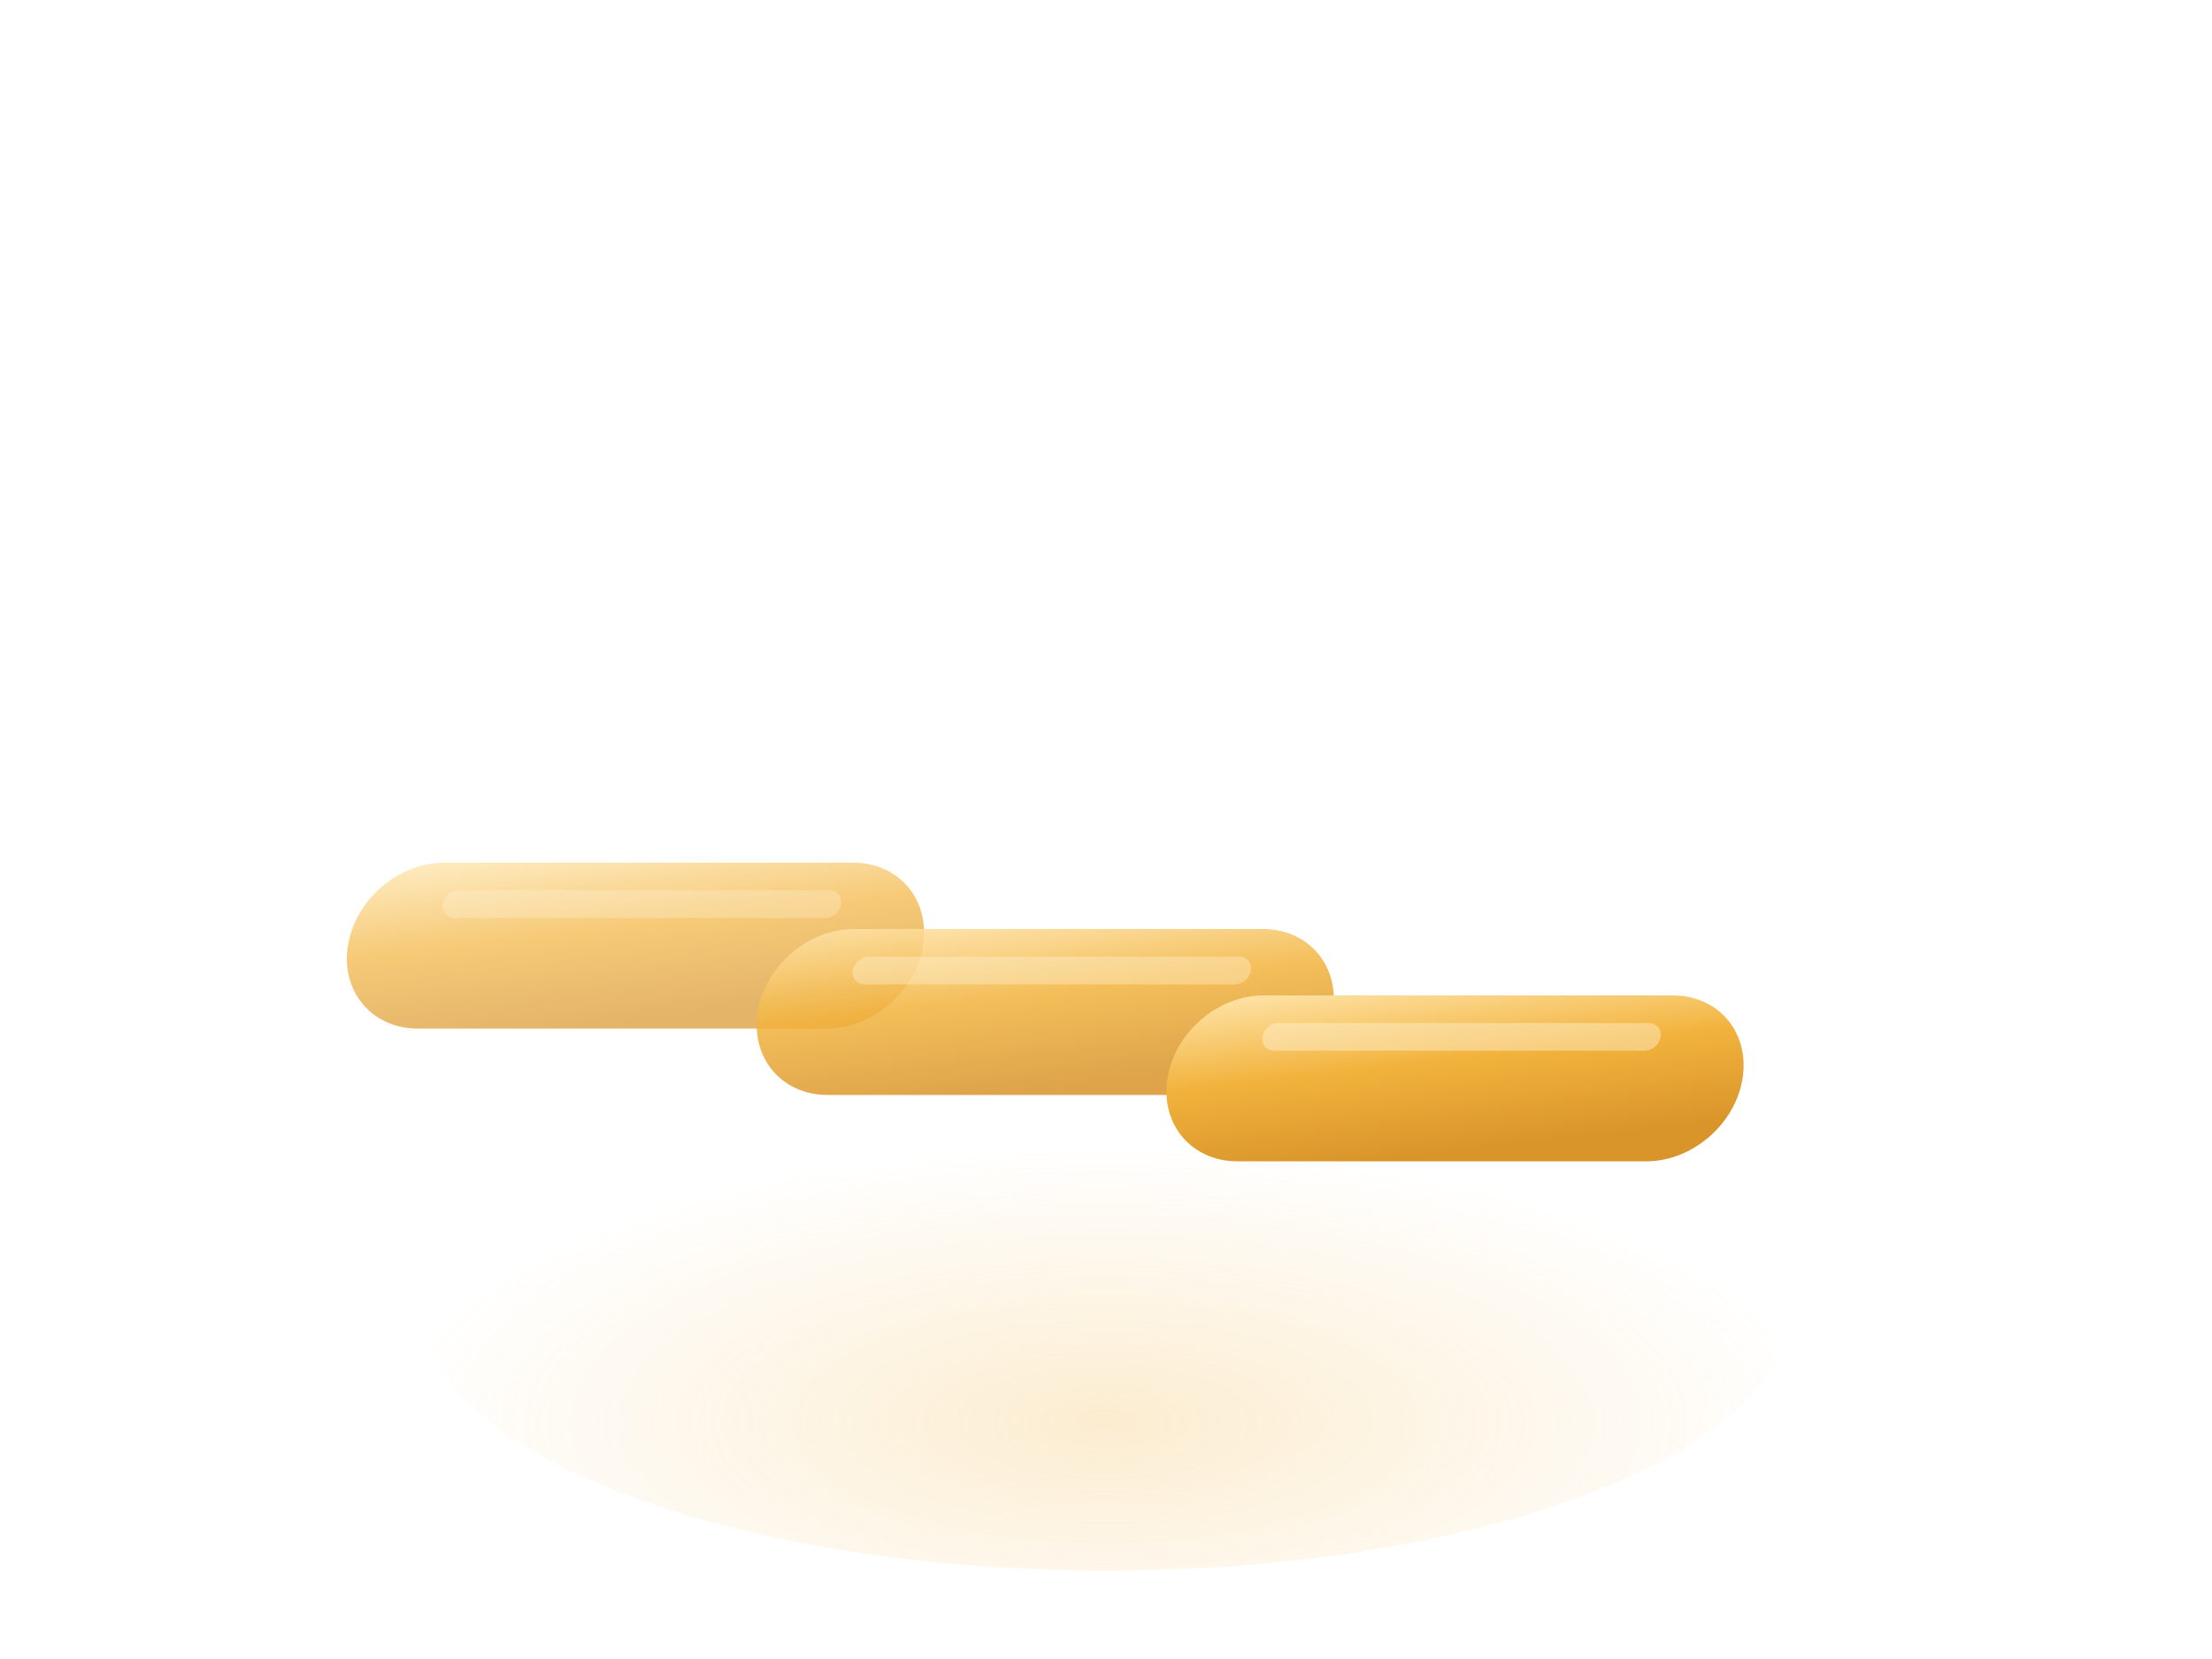
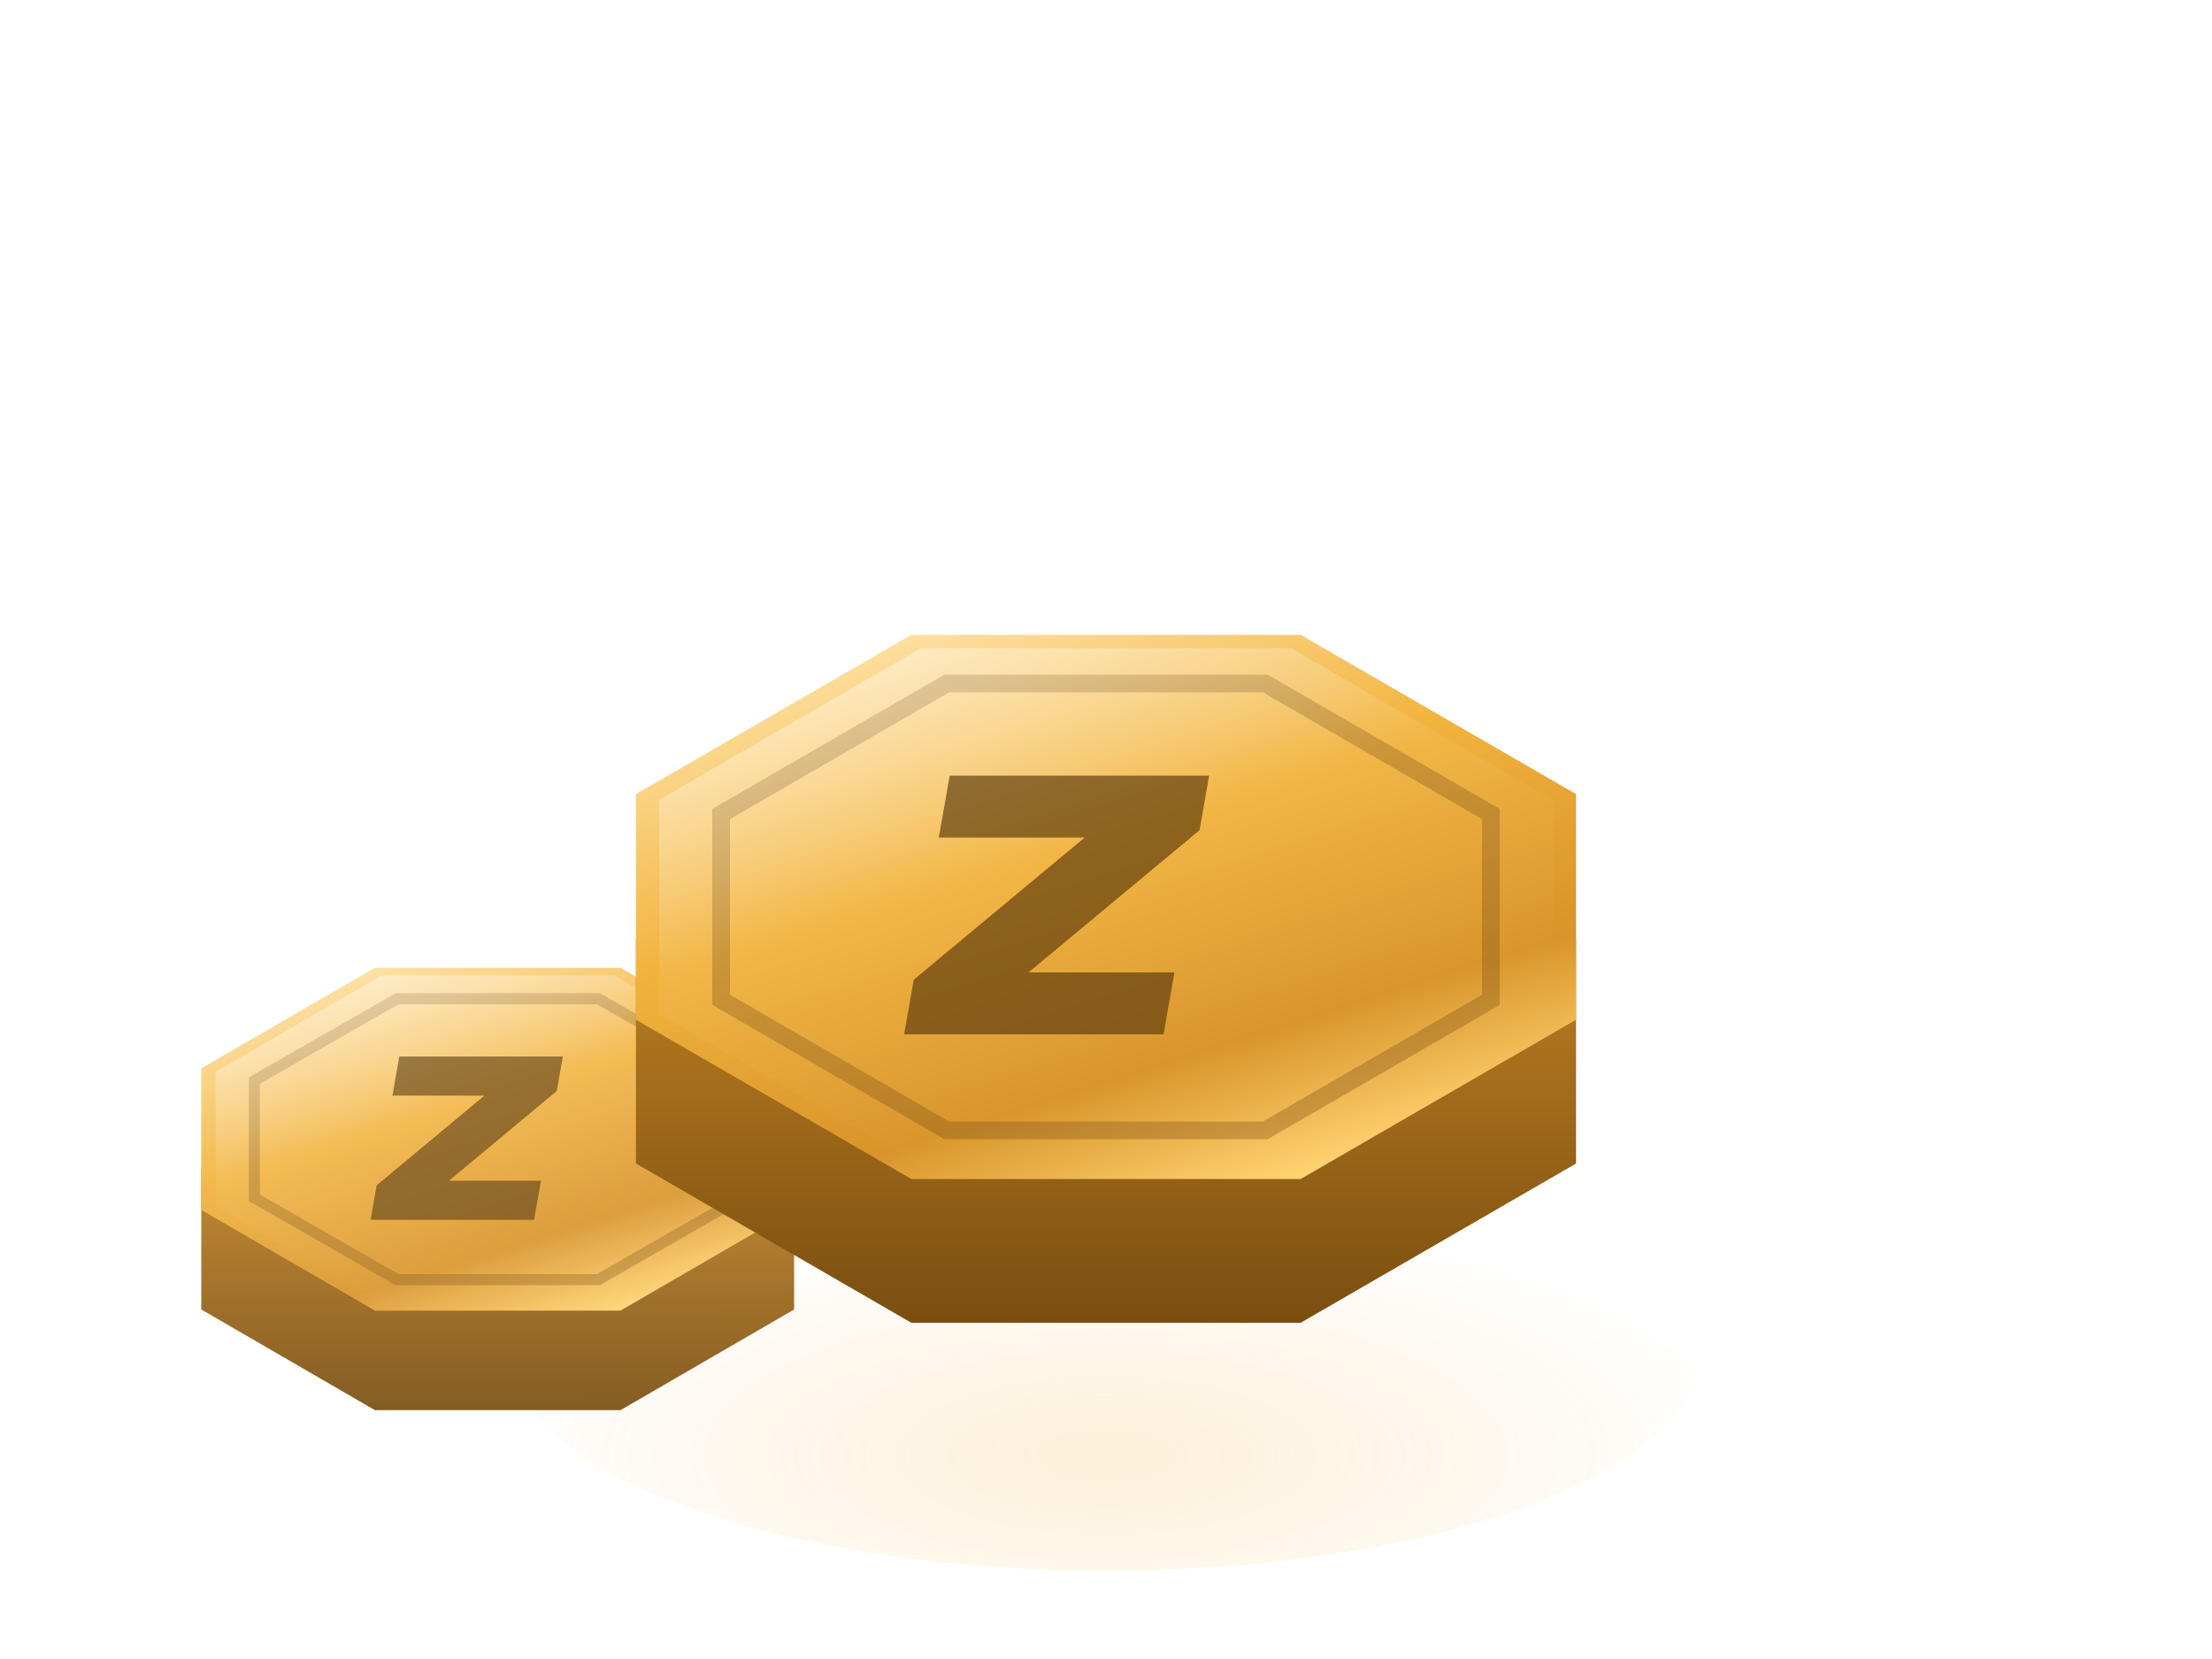
<svg xmlns="http://www.w3.org/2000/svg" viewBox="0 0 200 150" role="img" aria-label="נקודות משחק">
  <defs>
-     <linearGradient id="g" x1="0" y1="0" x2="0.4" y2="1">
+     <linearGradient id="g" x1="0.15" y1="0" x2="0.7" y2="1">
      <stop offset="0" stop-color="#FFE6AE" />
-       <stop offset="0.5" stop-color="#F2B33D" />
-       <stop offset="1" stop-color="#D9942A" />
+       <stop offset="0.42" stop-color="#F2B33D" />
+       <stop offset="0.78" stop-color="#D9942A" />
+       <stop offset="1" stop-color="#FFD371" />
+     </linearGradient>
+     <linearGradient id="e" x1="0" y1="0" x2="0" y2="1">
+       <stop offset="0" stop-color="#D9942A" />
+       <stop offset="1" stop-color="#7A4E10" />
+     </linearGradient>
+     <linearGradient id="s" x1="0" y1="0" x2="0.55" y2="1">
+       <stop offset="0" stop-color="#FFFFFF" stop-opacity="0.5" />
+       <stop offset="0.5" stop-color="#FFFFFF" stop-opacity="0.05" />
+       <stop offset="1" stop-color="#FFFFFF" stop-opacity="0" />
    </linearGradient>
    <linearGradient id="b" x1="0" y1="0" x2="0.4" y2="1">
      <stop offset="0" stop-color="#A8C0FF" />
-       <stop offset="1" stop-color="#3B6DFF" />
+       <stop offset="1" stop-color="#2E5FF0" />
    </linearGradient>
-     <radialGradient id="p" cx="50%" cy="72%" r="52%">
-       <stop offset="0" stop-color="#F2B33D" stop-opacity="0.24" />
+     <radialGradient id="p" cx="50%" cy="74%" r="55%">
+       <stop offset="0" stop-color="#F2B33D" stop-opacity="0.20" />
      <stop offset="1" stop-color="#F2B33D" stop-opacity="0" />
    </radialGradient>
  </defs>
-   <ellipse cx="100" cy="118" rx="62" ry="24" fill="url(#p)" />
-   <g transform="skewX(-9) translate(9,0)">
-     <rect x="36" y="78" width="52" height="15" rx="7.5" fill="url(#g)" opacity="0.7" />
-     <rect x="44" y="80.5" width="36" height="2.5" rx="1.25" fill="#FFF6DC" opacity="0.294" />
-     <rect x="74" y="84" width="52" height="15" rx="7.5" fill="url(#g)" opacity="0.85" />
-     <rect x="82" y="86.5" width="36" height="2.5" rx="1.25" fill="#FFF6DC" opacity="0.357" />
-     <rect x="112" y="90" width="52" height="15" rx="7.5" fill="url(#g)" opacity="1" />
-     <rect x="120" y="92.5" width="36" height="2.5" rx="1.25" fill="#FFF6DC" opacity="0.42" />
+   <ellipse cx="100" cy="122" rx="54" ry="20" fill="url(#p)" />
+   <g opacity="0.92">
+     <polygon points="71.8,118.4 56.1,127.5 33.9,127.5 18.2,118.4 18.2,105.6 33.9,96.5 56.1,96.5 71.8,105.6" fill="url(#e)" />
+     <polygon points="71.8,109.4 56.1,118.5 33.9,118.5 18.2,109.4 18.2,96.6 33.9,87.5 56.1,87.5 71.8,96.6" fill="url(#g)" />
+     <polygon points="67.0,108.3 54.1,115.7 35.9,115.7 23.0,108.3 23.0,97.7 35.9,90.3 54.1,90.3 67.0,97.7" fill="none" stroke="#7A4E10" stroke-opacity="0.34" stroke-width="1" />
+     <polygon points="70.5,109.1 55.5,117.8 34.5,117.8 19.5,109.1 19.5,96.9 34.5,88.2 55.5,88.2 70.5,96.9" fill="url(#s)" />
+     <g transform="translate(30.2,89.7) scale(0.462,0.416) skewX(-9)" fill="#5A390A" fill-opacity="0.66">
+       <path d="M15 14 H47 V21.5 L29 41 H47 V49.5 H15 V42 L33 22.5 H15 Z" />
+     </g>
+   </g>
+   <g opacity="1">
+     <polygon points="142.5,105.2 117.6,119.6 82.4,119.6 57.5,105.2 57.5,84.8 82.4,70.4 117.6,70.4 142.5,84.8" fill="url(#e)" />
+     <polygon points="142.5,92.2 117.6,106.6 82.4,106.6 57.5,92.2 57.5,71.8 82.4,57.4 117.6,57.4 142.5,71.8" fill="url(#g)" />
+     <polygon points="134.8,90.4 114.4,102.2 85.6,102.2 65.2,90.4 65.2,73.6 85.6,61.8 114.4,61.8 134.8,73.6" fill="none" stroke="#7A4E10" stroke-opacity="0.34" stroke-width="1.6" />
+     <polygon points="140.4,91.7 116.7,105.4 83.3,105.4 59.6,91.7 59.6,72.3 83.3,58.6 116.7,58.6 140.4,72.3" fill="url(#s)" />
+     <g transform="translate(76.5,60.9) scale(0.733,0.659) skewX(-9)" fill="#5A390A" fill-opacity="0.66">
+       <path d="M15 14 H47 V21.5 L29 41 H47 V49.5 H15 V42 L33 22.5 H15 Z" />
+     </g>
  </g>
</svg>
